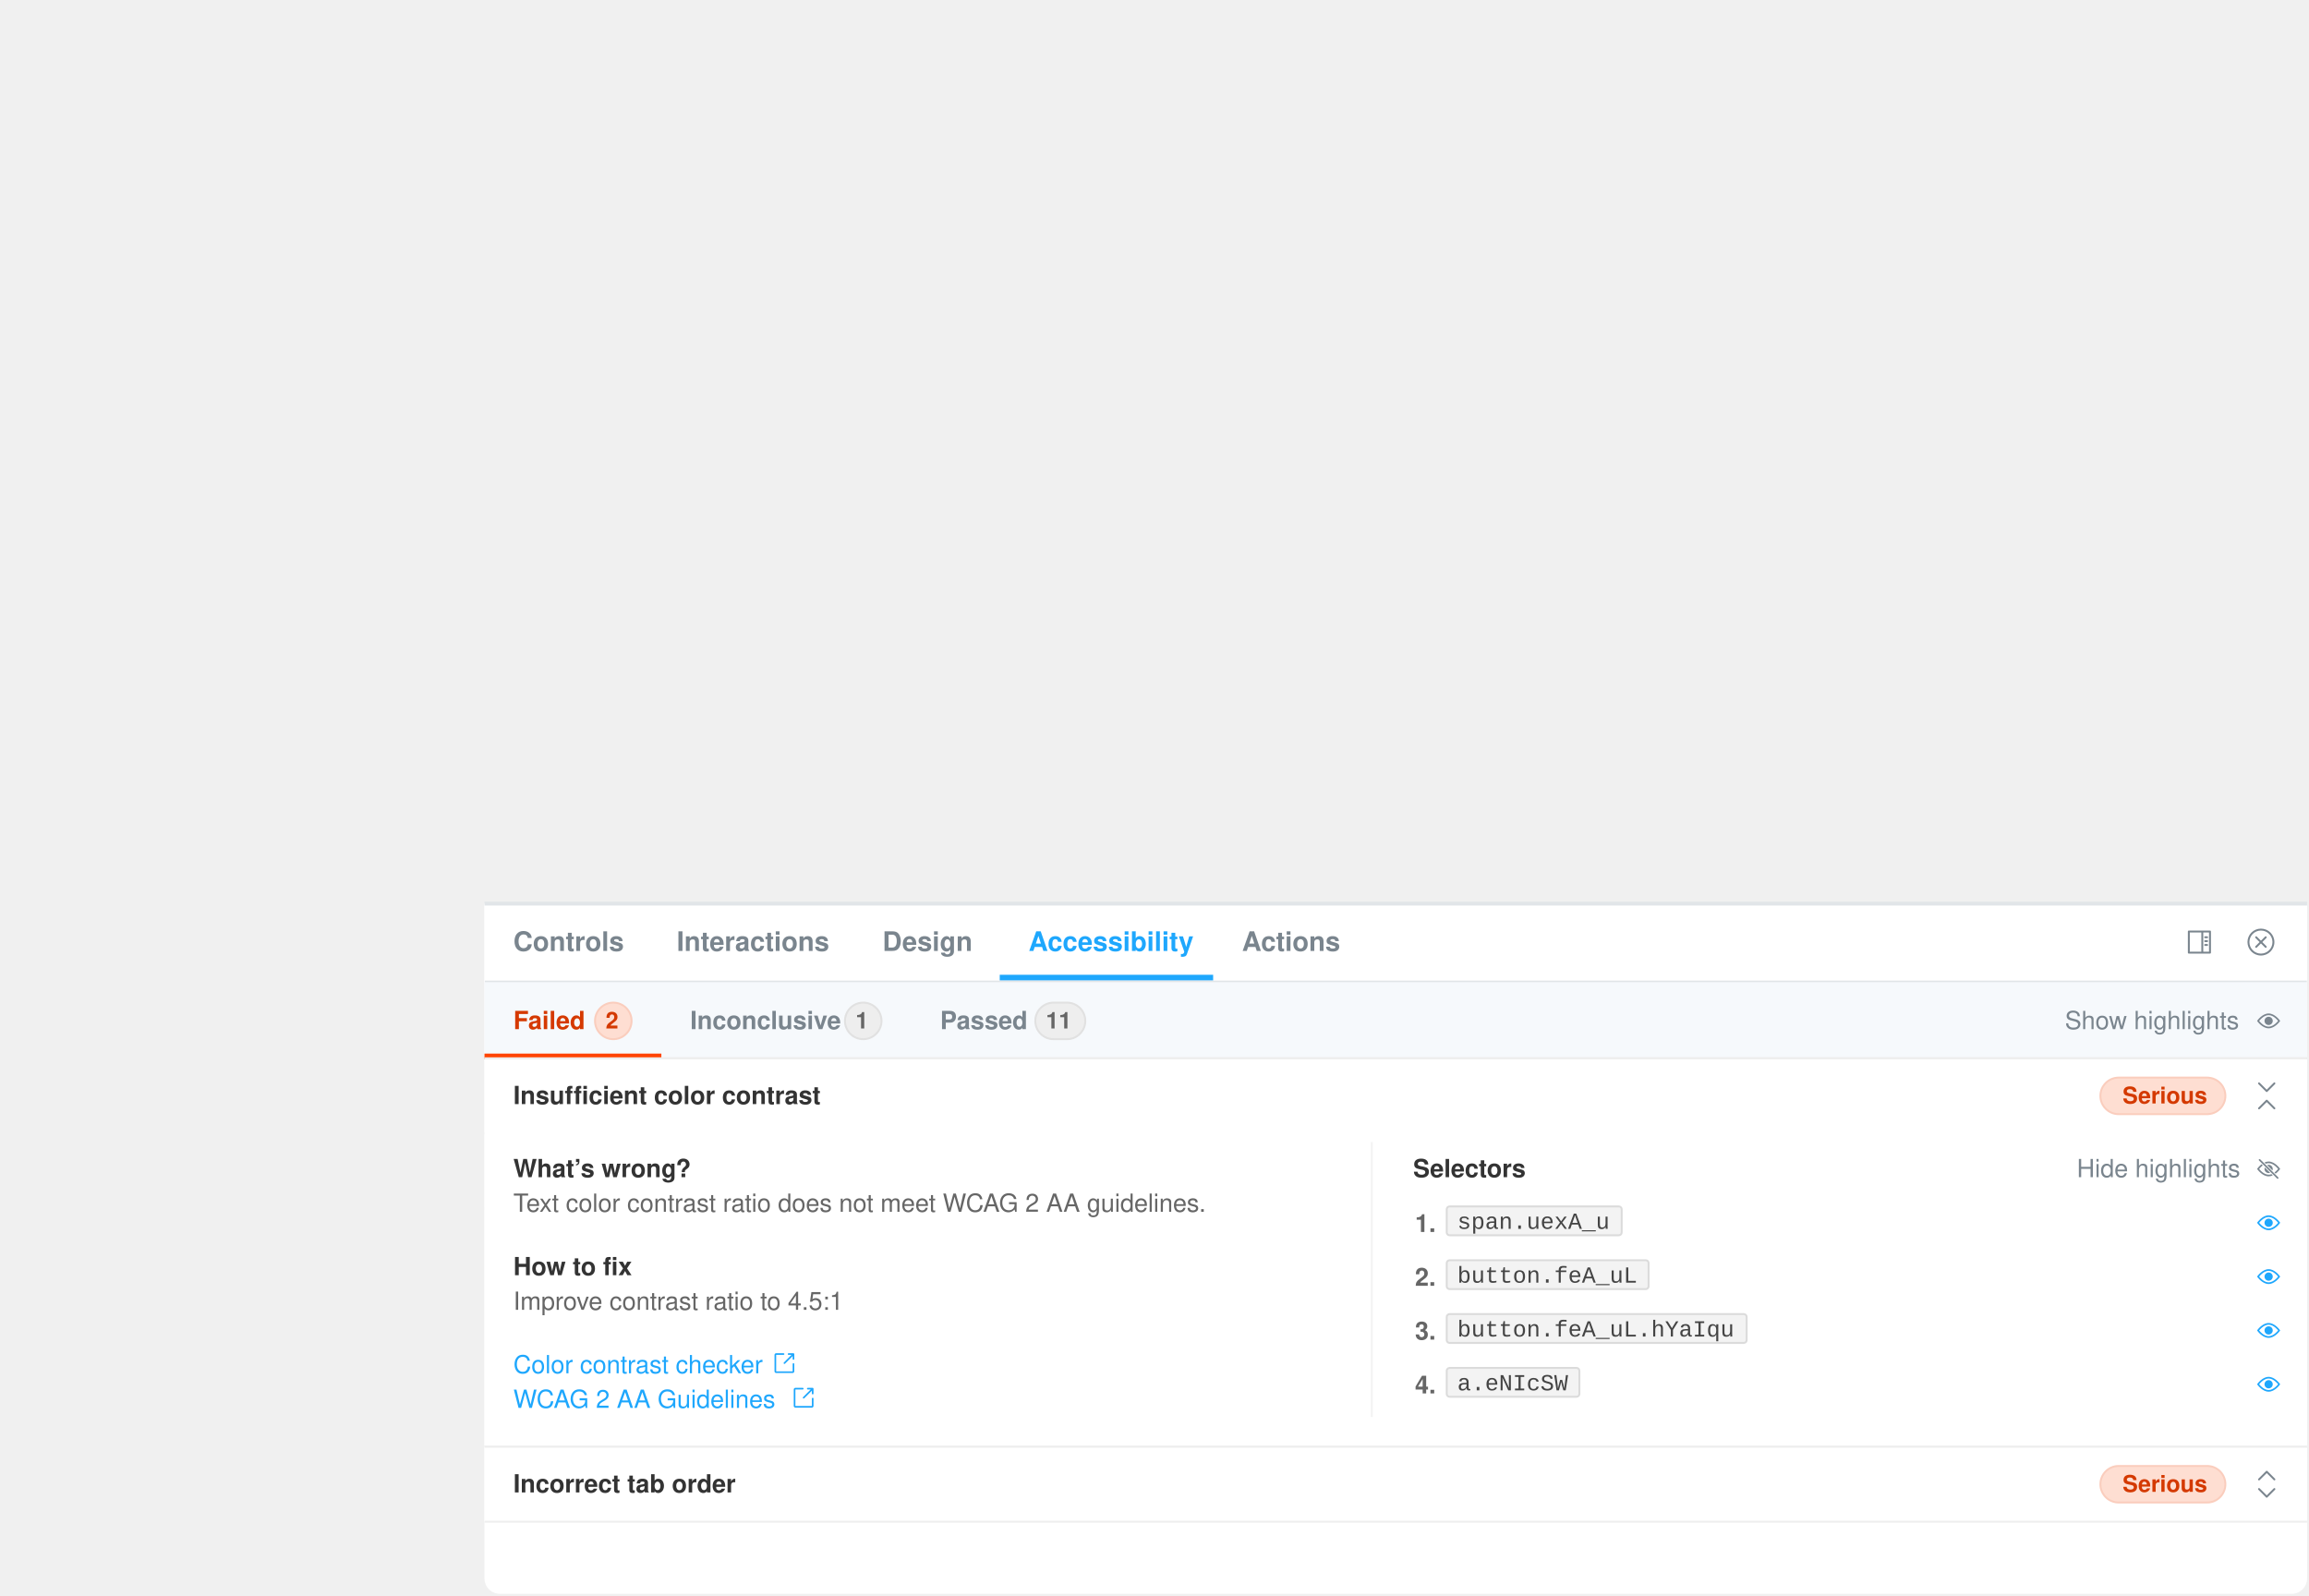
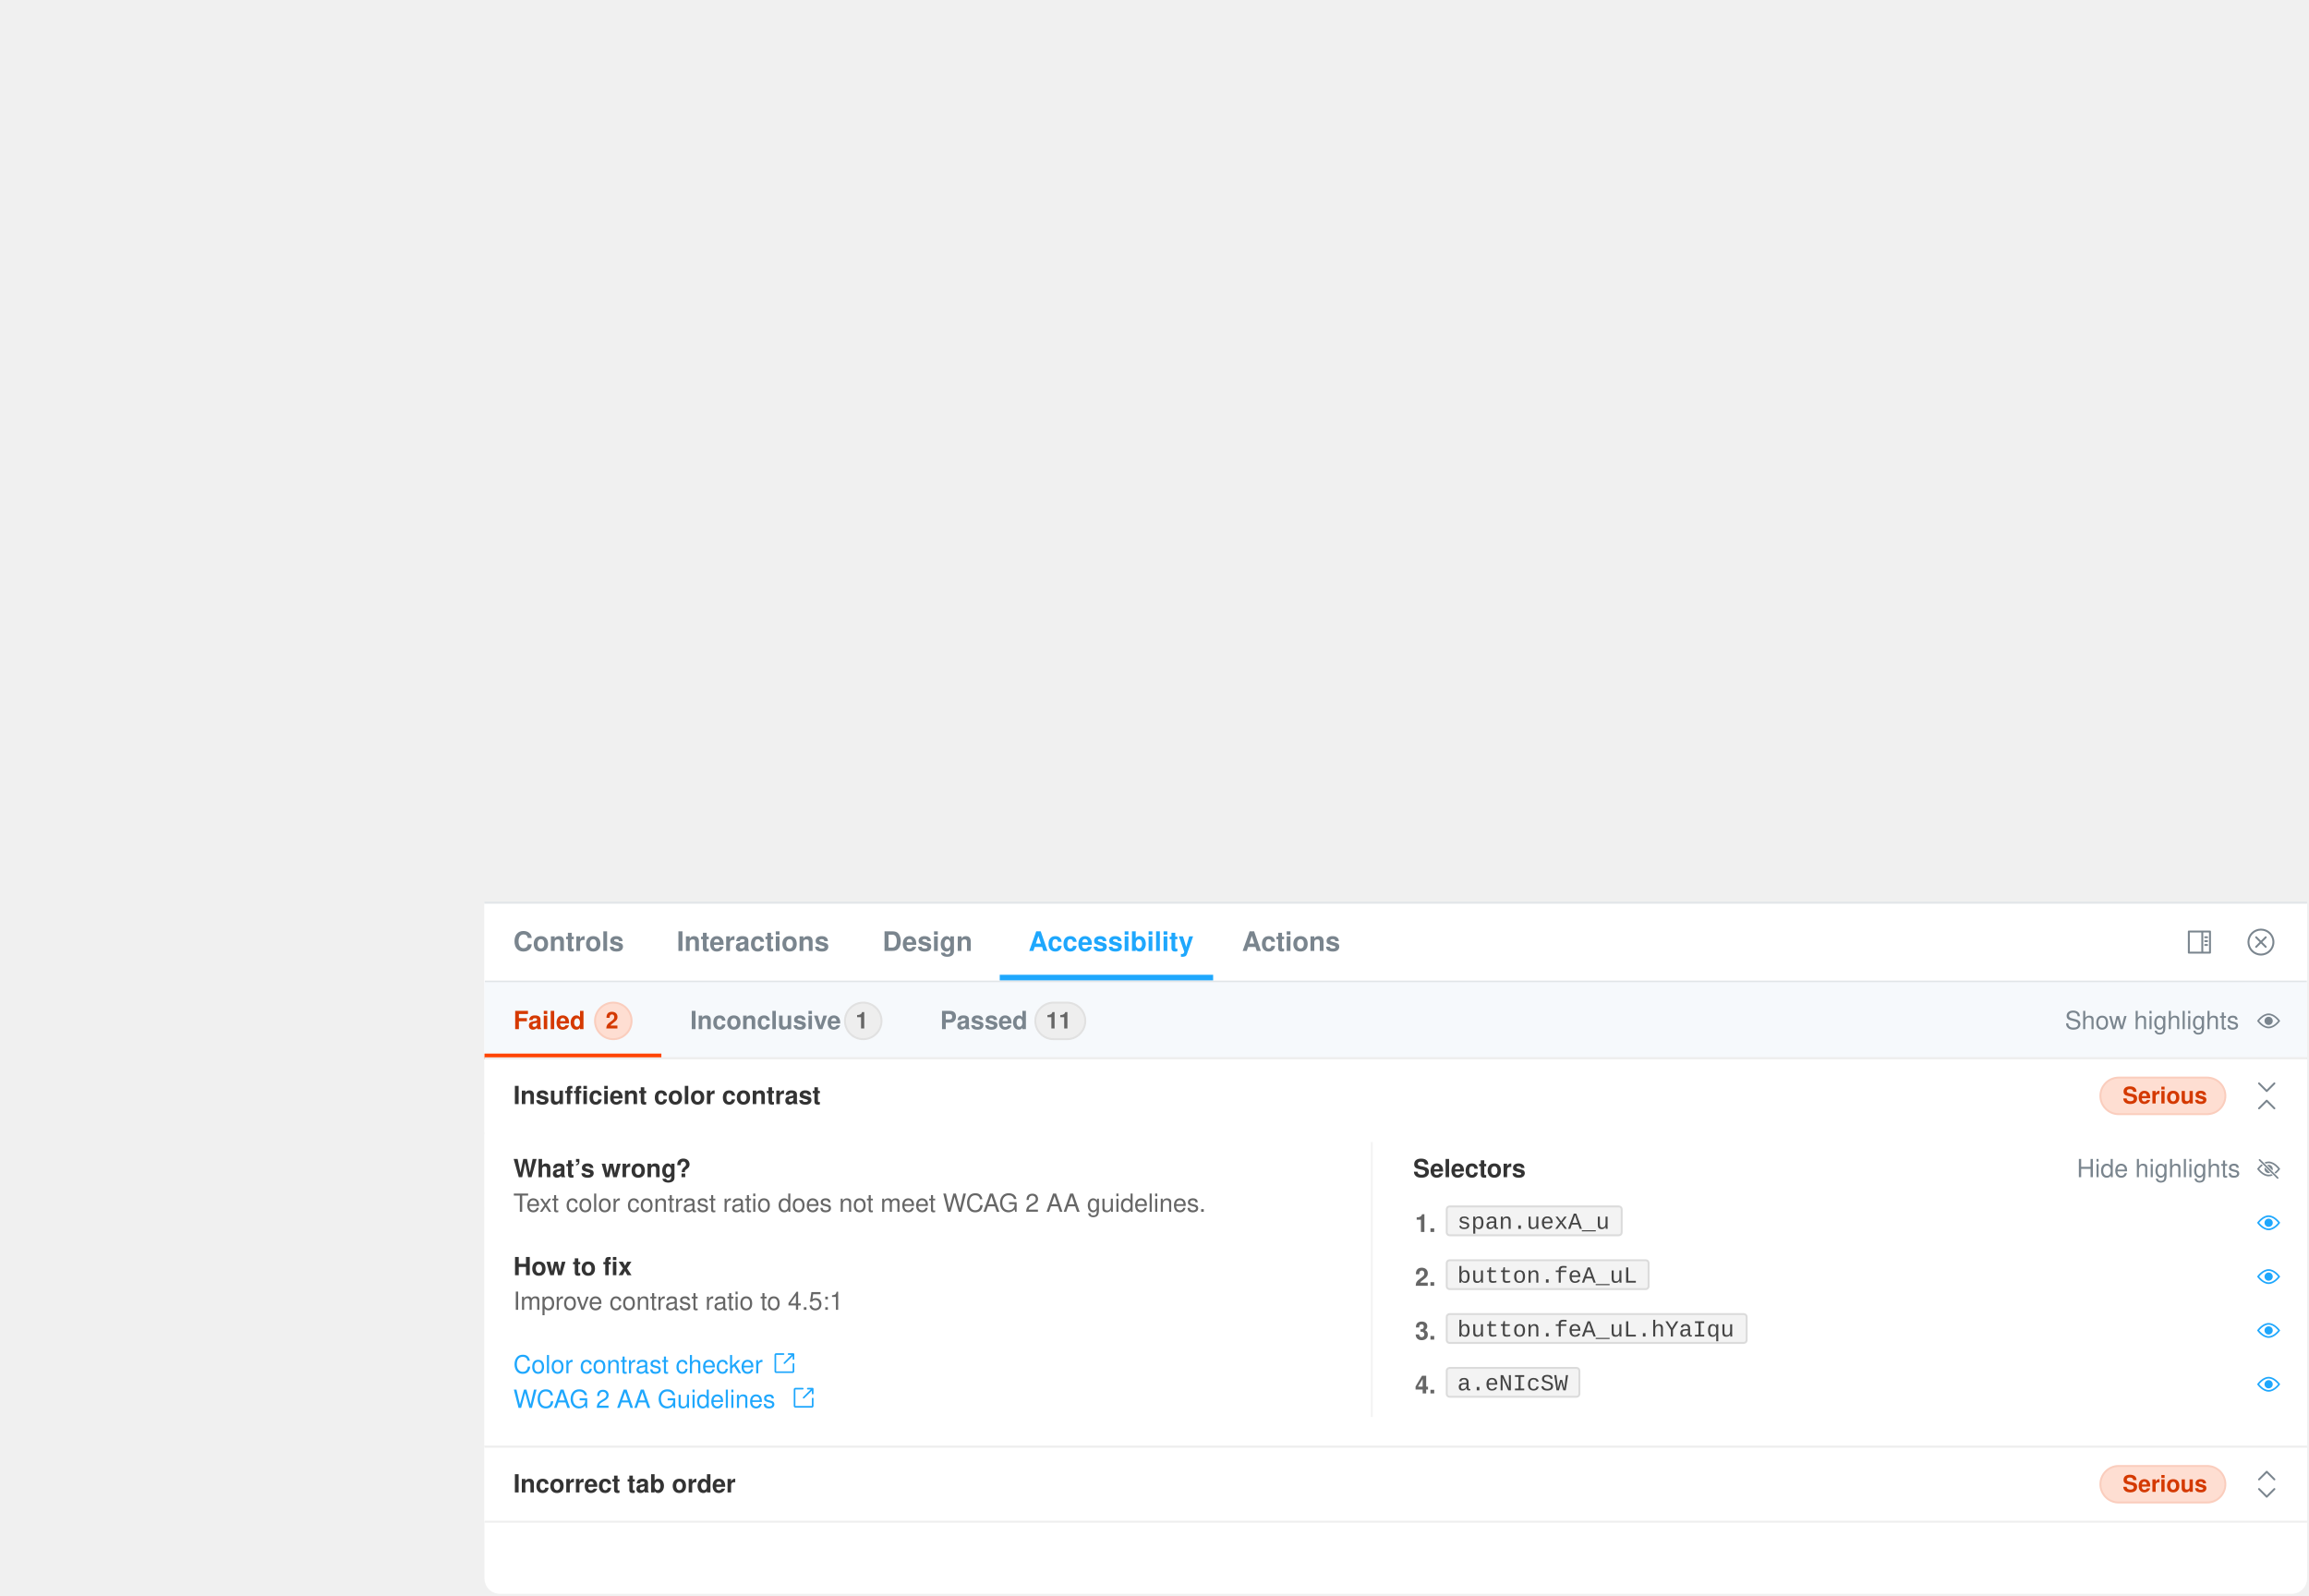
<svg xmlns="http://www.w3.org/2000/svg" width="1201" height="830" viewBox="0 0 1201 830" fill="none">
  <g clip-path="url(#clip0_5704_92790)">
    <g clip-path="url(#clip1_5704_92790)">
      <mask id="path-3-outside-2_5704_92790" maskUnits="userSpaceOnUse" x="252" y="469" width="948" height="360" fill="black">
        <rect fill="white" x="252" y="469" width="948" height="360" />
        <path d="M252 470H1200V821C1200 825.418 1196.42 829 1192 829H260C255.582 829 252 825.418 252 821V470Z" />
      </mask>
      <path d="M252 470H1200V821C1200 825.418 1196.42 829 1192 829H260C255.582 829 252 825.418 252 821V470Z" fill="white" />
      <mask id="path-5-inside-3_5704_92790" fill="white">
        <path d="M252 470H1200V511H252V470Z" />
      </mask>
      <path d="M252 470H1200V511H252V470Z" fill="white" />
      <text fill="#7A858E" xml:space="preserve" style="white-space: pre" font-family="'Nunito Sans', 'Helvetica Neue', Helvetica, Arial, sans-serif" font-size="14" font-weight="bold" letter-spacing="0em">
        <tspan x="267" y="494.606">Controls</tspan>
      </text>
      <text fill="#7A858E" xml:space="preserve" style="white-space: pre" font-family="'Nunito Sans', 'Helvetica Neue', Helvetica, Arial, sans-serif" font-size="14" font-weight="bold" letter-spacing="0em">
        <tspan x="352" y="494.606">Interactions</tspan>
      </text>
      <text fill="#7A858E" xml:space="preserve" style="white-space: pre" font-family="'Nunito Sans', 'Helvetica Neue', Helvetica, Arial, sans-serif" font-size="14" font-weight="bold" letter-spacing="0em">
        <tspan x="459" y="494.606">Design</tspan>
      </text>
      <text fill="#1EA7FD" xml:space="preserve" style="white-space: pre" font-family="'Nunito Sans', 'Helvetica Neue', Helvetica, Arial, sans-serif" font-size="14" font-weight="bold" letter-spacing="0em">
        <tspan x="535" y="494.606">Accessibility</tspan>
      </text>
      <rect x="520" y="507" width="111" height="3" fill="#1EA7FD" />
      <text fill="#7A858E" xml:space="preserve" style="white-space: pre" font-family="'Nunito Sans', 'Helvetica Neue', Helvetica, Arial, sans-serif" font-size="14" font-weight="bold" letter-spacing="0em">
        <tspan x="646" y="494.606">Actions</tspan>
      </text>
      <path d="M1146.5 487.504C1146.5 487.228 1146.72 487.004 1147 487.004H1148C1148.28 487.004 1148.5 487.228 1148.5 487.504C1148.5 487.78 1148.28 488.004 1148 488.004H1147C1146.72 488.004 1146.5 487.78 1146.5 487.504Z" fill="#7A858E" />
      <path d="M1147 489.004C1146.72 489.004 1146.5 489.228 1146.5 489.504C1146.5 489.78 1146.72 490.004 1147 490.004H1148C1148.28 490.004 1148.5 489.78 1148.5 489.504C1148.5 489.228 1148.28 489.004 1148 489.004H1147Z" fill="#7A858E" />
      <path d="M1146.5 491.504C1146.5 491.228 1146.72 491.004 1147 491.004H1148C1148.28 491.004 1148.5 491.228 1148.5 491.504C1148.5 491.78 1148.28 492.004 1148 492.004H1147C1146.72 492.004 1146.5 491.78 1146.5 491.504Z" fill="#7A858E" />
      <path fill-rule="evenodd" clip-rule="evenodd" d="M1138.5 496.004C1138.22 496.004 1138 495.78 1138 495.504V484.504C1138 484.228 1138.22 484.004 1138.5 484.004H1149.5C1149.78 484.004 1150 484.228 1150 484.504V495.504C1150 495.78 1149.78 496.004 1149.5 496.004H1138.5ZM1139 495.004V485.004H1145V495.004H1139ZM1146 485.004H1149V495.004H1146V485.004Z" fill="#7A858E" />
      <g clip-path="url(#clip2_5704_92790)">
        <path d="M1178.85 487.146C1179.05 487.342 1179.05 487.658 1178.85 487.854L1176.71 490L1178.85 492.146C1179.05 492.342 1179.05 492.658 1178.85 492.854C1178.66 493.049 1178.34 493.049 1178.15 492.854L1176 490.707L1173.85 492.854C1173.66 493.049 1173.34 493.049 1173.15 492.854C1172.95 492.658 1172.95 492.342 1173.15 492.146L1175.29 490L1173.15 487.854C1172.95 487.658 1172.95 487.342 1173.15 487.146C1173.34 486.951 1173.66 486.951 1173.85 487.146L1176 489.293L1178.15 487.146C1178.34 486.951 1178.66 486.951 1178.85 487.146Z" fill="#7A858E" />
        <path fill-rule="evenodd" clip-rule="evenodd" d="M1176 497C1179.87 497 1183 493.866 1183 490C1183 486.134 1179.87 483 1176 483C1172.13 483 1169 486.134 1169 490C1169 493.866 1172.13 497 1176 497ZM1176 496C1179.31 496 1182 493.314 1182 490C1182 486.686 1179.31 484 1176 484C1172.69 484 1170 486.686 1170 490C1170 493.314 1172.69 496 1176 496Z" fill="#7A858E" />
      </g>
      <path d="M1200 510H252V512H1200V510Z" fill="#E1E5E8" mask="url(#path-5-inside-3_5704_92790)" />
      <g clip-path="url(#clip3_5704_92790)">
        <rect width="948" height="40" transform="translate(252 511)" fill="#F6F9FC" />
        <rect x="252" y="550" width="948" height="1" fill="#DDDDDD" />
        <text fill="#D53900" xml:space="preserve" style="white-space: pre" font-family="'Nunito Sans', 'Helvetica Neue', Helvetica, Arial, sans-serif" font-size="13" font-weight="bold" letter-spacing="0em">
          <tspan x="267" y="535.277">Failed</tspan>
        </text>
        <rect x="309" y="521" width="20" height="20" rx="10" fill="#FEDED2" />
        <text fill="#D43900" xml:space="preserve" style="white-space: pre" font-family="'Nunito Sans', 'Helvetica Neue', Helvetica, Arial, sans-serif" font-size="12" font-weight="bold" letter-spacing="0em">
          <tspan x="315" y="534.948">2</tspan>
        </text>
        <rect x="309.5" y="521.5" width="19" height="19" rx="9.5" stroke="#D43900" stroke-opacity="0.1" />
        <rect x="252" y="548" width="92" height="3" fill="#FF4400" />
        <text fill="#7A858E" xml:space="preserve" style="white-space: pre" font-family="'Nunito Sans', 'Helvetica Neue', Helvetica, Arial, sans-serif" font-size="13" font-weight="bold" letter-spacing="0em">
          <tspan x="359" y="535.277">Inconclusive</tspan>
        </text>
        <rect x="439" y="521" width="20" height="20" rx="10" fill="#EEEEEE" />
        <text fill="#666666" xml:space="preserve" style="white-space: pre" font-family="'Nunito Sans', 'Helvetica Neue', Helvetica, Arial, sans-serif" font-size="12" font-weight="bold" letter-spacing="0em">
          <tspan x="445" y="534.948">1</tspan>
        </text>
        <rect x="439.5" y="521.5" width="19" height="19" rx="9.5" stroke="#666666" stroke-opacity="0.1" />
        <text fill="#7A858E" xml:space="preserve" style="white-space: pre" font-family="'Nunito Sans', 'Helvetica Neue', Helvetica, Arial, sans-serif" font-size="13" font-weight="bold" letter-spacing="0em">
          <tspan x="489" y="535.277">Passed</tspan>
        </text>
        <rect x="538" y="521" width="27" height="20" rx="10" fill="#EEEEEE" />
        <text fill="#666666" xml:space="preserve" style="white-space: pre" font-family="'Nunito Sans', 'Helvetica Neue', Helvetica, Arial, sans-serif" font-size="12" font-weight="bold" letter-spacing="0em">
          <tspan x="544" y="534.948">11</tspan>
        </text>
        <rect x="538.5" y="521.5" width="26" height="19" rx="9.5" stroke="#666666" stroke-opacity="0.1" />
        <text fill="#7A858E" xml:space="preserve" style="white-space: pre" font-family="'Nunito Sans', 'Helvetica Neue', Helvetica, Arial, sans-serif" font-size="13" letter-spacing="0em">
          <tspan x="1074.03" y="535.277">Show highlights</tspan>
        </text>
        <path d="M1180 533.143C1181.18 533.143 1182.14 532.184 1182.14 531C1182.14 529.817 1181.18 528.857 1180 528.857C1178.82 528.857 1177.86 529.817 1177.86 531C1177.86 532.184 1178.82 533.143 1180 533.143Z" fill="#7A858E" />
        <path fill-rule="evenodd" clip-rule="evenodd" d="M1186 531L1185.82 531.251C1185.72 531.398 1183.2 534.857 1180 534.857C1176.8 534.857 1174.28 531.398 1174.18 531.251L1174 531L1174.18 530.749C1174.28 530.602 1176.8 527.143 1180 527.143C1183.2 527.143 1185.72 530.602 1185.82 530.749L1186 531ZM1176.48 529.545C1175.82 530.109 1175.32 530.683 1175.07 531C1175.32 531.317 1175.82 531.891 1176.48 532.456C1177.46 533.289 1178.7 534 1180 534C1181.3 534 1182.54 533.289 1183.52 532.456C1184.18 531.891 1184.68 531.317 1184.93 531C1184.68 530.683 1184.18 530.109 1183.52 529.545C1182.54 528.712 1181.3 528 1180 528C1178.7 528 1177.46 528.712 1176.48 529.545Z" fill="#7A858E" />
      </g>
      <text fill="#333333" xml:space="preserve" style="white-space: pre" font-family="'Nunito Sans', 'Helvetica Neue', Helvetica, Arial, sans-serif" font-size="13" font-weight="bold" letter-spacing="0em">
        <tspan x="267" y="574.277">Insufficient color contrast</tspan>
      </text>
      <rect x="1092" y="560" width="66" height="20" rx="10" fill="#FEDED2" />
      <text fill="#D43900" xml:space="preserve" style="white-space: pre" font-family="'Nunito Sans', 'Helvetica Neue', Helvetica, Arial, sans-serif" font-size="12" font-weight="bold" letter-spacing="0em">
        <tspan x="1104" y="573.948">Serious</tspan>
      </text>
      <rect x="1092.5" y="560.5" width="65" height="19" rx="9.5" stroke="#D43900" stroke-opacity="0.1" />
      <path d="M1179.35 563.146L1183.35 567.146C1183.55 567.342 1183.55 567.658 1183.35 567.854C1183.16 568.049 1182.84 568.049 1182.65 567.854L1179 564.207L1175.35 567.854C1175.16 568.049 1174.84 568.049 1174.65 567.854C1174.45 567.658 1174.45 567.342 1174.65 567.146L1178.65 563.146C1178.84 562.951 1179.16 562.951 1179.35 563.146Z" fill="#7A858E" />
      <path d="M1183.35 572.146C1183.55 572.342 1183.55 572.658 1183.35 572.854L1179.35 576.854C1179.16 577.049 1178.84 577.049 1178.65 576.854L1174.65 572.854C1174.45 572.658 1174.45 572.342 1174.65 572.146C1174.84 571.951 1175.16 571.951 1175.35 572.146L1179 575.793L1182.65 572.146C1182.84 571.951 1183.16 571.951 1183.35 572.146Z" fill="#7A858E" />
      <rect x="251.5" y="550.5" width="949" height="39" stroke="#EEEEEE" />
      <text fill="#333333" xml:space="preserve" style="white-space: pre" font-family="'Nunito Sans', 'Helvetica Neue', Helvetica, Arial, sans-serif" font-size="13" font-weight="bold" letter-spacing="0em">
        <tspan x="267" y="613.277">Incorrect tab order</tspan>
      </text>
      <rect x="1092" y="599" width="66" height="20" rx="10" fill="#FEDED2" />
      <text fill="#D43900" xml:space="preserve" style="white-space: pre" font-family="'Nunito Sans', 'Helvetica Neue', Helvetica, Arial, sans-serif" font-size="12" font-weight="bold" letter-spacing="0em">
        <tspan x="1104" y="612.948">Serious</tspan>
      </text>
      <rect x="1092.5" y="599.5" width="65" height="19" rx="9.5" stroke="#D43900" stroke-opacity="0.1" />
      <path d="M1179.35 602.146L1183.35 606.146C1183.55 606.342 1183.55 606.658 1183.35 606.854C1183.16 607.049 1182.84 607.049 1182.65 606.854L1179 603.207L1175.35 606.854C1175.16 607.049 1174.84 607.049 1174.65 606.854C1174.45 606.658 1174.45 606.342 1174.65 606.146L1178.65 602.146C1178.84 601.951 1179.16 601.951 1179.35 602.146Z" fill="#7A858E" />
      <path d="M1183.35 611.146C1183.55 611.342 1183.55 611.658 1183.35 611.854L1179.35 615.854C1179.16 616.049 1178.84 616.049 1178.65 615.854L1174.65 611.854C1174.45 611.658 1174.45 611.342 1174.65 611.146C1174.84 610.951 1175.16 610.951 1175.35 611.146L1179 614.793L1182.65 611.146C1182.84 610.951 1183.16 610.951 1183.35 611.146Z" fill="#7A858E" />
      <rect x="251.5" y="589.5" width="949" height="39" stroke="#EEEEEE" />
      <g clip-path="url(#clip4_5704_92790)">
        <rect x="252" y="551" width="948" height="201" fill="white" />
        <text fill="#333333" xml:space="preserve" style="white-space: pre" font-family="'Nunito Sans', 'Helvetica Neue', Helvetica, Arial, sans-serif" font-size="13" font-weight="bold" letter-spacing="0em">
          <tspan x="267" y="574.277">Insufficient color contrast</tspan>
        </text>
        <rect x="1092" y="560" width="66" height="20" rx="10" fill="#FEDED2" />
        <text fill="#D43900" xml:space="preserve" style="white-space: pre" font-family="'Nunito Sans', 'Helvetica Neue', Helvetica, Arial, sans-serif" font-size="12" font-weight="bold" letter-spacing="0em">
          <tspan x="1104" y="573.948">Serious</tspan>
        </text>
        <rect x="1092.5" y="560.5" width="65" height="19" rx="9.5" stroke="#D43900" stroke-opacity="0.1" />
        <path d="M1175.35 563.146C1175.16 562.951 1174.84 562.951 1174.65 563.146C1174.45 563.342 1174.45 563.658 1174.65 563.854L1178.65 567.854C1178.84 568.049 1179.16 568.049 1179.35 567.854L1183.35 563.854C1183.55 563.658 1183.55 563.342 1183.35 563.146C1183.16 562.951 1182.84 562.951 1182.65 563.146L1179 566.793L1175.35 563.146Z" fill="#7A858E" />
        <path d="M1178.65 572.146C1178.84 571.951 1179.16 571.951 1179.35 572.146L1183.35 576.146C1183.55 576.342 1183.55 576.658 1183.35 576.854C1183.16 577.049 1182.84 577.049 1182.65 576.854L1179 573.207L1175.35 576.854C1175.16 577.049 1174.84 577.049 1174.65 576.854C1174.45 576.658 1174.45 576.342 1174.65 576.146L1178.65 572.146Z" fill="#7A858E" />
        <text fill="#666666" xml:space="preserve" style="white-space: pre" font-family="'Nunito Sans', 'Helvetica Neue', Helvetica, Arial, sans-serif" font-size="13" letter-spacing="0em">
          <tspan x="267" y="630.277">Text color contrast ratio does not meet WCAG 2 AA guidelines.</tspan>
        </text>
        <text fill="#333333" xml:space="preserve" style="white-space: pre" font-family="'Nunito Sans', 'Helvetica Neue', Helvetica, Arial, sans-serif" font-size="13" font-weight="bold" letter-spacing="0em">
          <tspan x="267" y="612.277">What’s wrong?</tspan>
        </text>
        <text fill="#666666" xml:space="preserve" style="white-space: pre" font-family="'Nunito Sans', 'Helvetica Neue', Helvetica, Arial, sans-serif" font-size="13" letter-spacing="0em">
          <tspan x="267" y="681.277">Improve contrast ratio to 4.5:1</tspan>
        </text>
        <text fill="#333333" xml:space="preserve" style="white-space: pre" font-family="'Nunito Sans', 'Helvetica Neue', Helvetica, Arial, sans-serif" font-size="13" font-weight="bold" letter-spacing="0em">
          <tspan x="267" y="663.277">How to fix</tspan>
        </text>
        <text fill="#1EA7FD" xml:space="preserve" style="white-space: pre" font-family="'Nunito Sans', 'Helvetica Neue', Helvetica, Arial, sans-serif" font-size="13" letter-spacing="0em">
          <tspan x="267" y="714.277">Color contrast checker</tspan>
        </text>
        <g clip-path="url(#clip5_5704_92790)">
          <path d="M403.715 703.86C403.241 703.86 402.857 704.244 402.857 704.717V713.289C402.857 713.762 403.241 714.146 403.715 714.146H412.286C412.759 714.146 413.143 713.762 413.143 713.289V709.432C413.143 709.195 412.951 709.003 412.715 709.003C412.478 709.003 412.286 709.195 412.286 709.432V713.289H403.715V704.717L407.572 704.717C407.808 704.717 408 704.526 408 704.289C408 704.052 407.808 703.86 407.572 703.86H403.715Z" fill="#1EA7FD" />
          <path d="M408.303 709.306L412.286 705.324V706.86C412.286 707.097 412.478 707.289 412.715 707.289C412.951 707.289 413.143 707.097 413.143 706.86V704.289C413.143 704.052 412.951 703.86 412.715 703.86H410.143C409.906 703.86 409.715 704.052 409.715 704.289C409.715 704.526 409.906 704.717 410.143 704.717H411.68L407.697 708.7C407.53 708.868 407.53 709.139 407.697 709.306C407.865 709.474 408.136 709.474 408.303 709.306Z" fill="#1EA7FD" />
        </g>
        <text fill="#1EA7FD" xml:space="preserve" style="white-space: pre" font-family="'Nunito Sans', 'Helvetica Neue', Helvetica, Arial, sans-serif" font-size="13" letter-spacing="0em">
          <tspan x="267" y="732.277">WCAG 2 AA Guidelines</tspan>
        </text>
        <g clip-path="url(#clip6_5704_92790)">
          <path d="M413.715 721.86C413.241 721.86 412.857 722.244 412.857 722.717V731.289C412.857 731.762 413.241 732.146 413.715 732.146H422.286C422.759 732.146 423.143 731.762 423.143 731.289V727.432C423.143 727.195 422.951 727.003 422.715 727.003C422.478 727.003 422.286 727.195 422.286 727.432V731.289H413.715V722.717L417.572 722.717C417.808 722.717 418 722.526 418 722.289C418 722.052 417.808 721.86 417.572 721.86H413.715Z" fill="#1EA7FD" />
          <path d="M418.303 727.306L422.286 723.324V724.86C422.286 725.097 422.478 725.289 422.715 725.289C422.951 725.289 423.143 725.097 423.143 724.86V722.289C423.143 722.052 422.951 721.86 422.715 721.86H420.143C419.906 721.86 419.715 722.052 419.715 722.289C419.715 722.526 419.906 722.717 420.143 722.717H421.68L417.697 726.7C417.53 726.868 417.53 727.139 417.697 727.306C417.865 727.474 418.136 727.474 418.303 727.306Z" fill="#1EA7FD" />
        </g>
        <rect x="713" y="594" width="1" height="143" fill="black" fill-opacity="0.05" />
        <g clip-path="url(#clip7_5704_92790)">
          <path d="M1175.59 602.982C1175.42 602.815 1175.15 602.815 1174.98 602.982C1174.82 603.15 1174.82 603.421 1174.98 603.589L1184.41 613.017C1184.58 613.184 1184.85 613.184 1185.02 613.017C1185.18 612.85 1185.18 612.578 1185.02 612.411L1175.59 602.982Z" fill="#7A858E" />
          <path d="M1183.52 609.455C1183.37 609.584 1183.21 609.71 1183.04 609.831L1183.66 610.444C1184.94 609.469 1185.76 608.334 1185.82 608.251L1186 608L1185.82 607.749C1185.72 607.602 1183.2 604.143 1180 604.143C1179.24 604.143 1178.51 604.339 1177.85 604.64L1178.51 605.294C1178.99 605.11 1179.49 605 1180 605C1181.3 605 1182.54 605.711 1183.52 606.544C1184.18 607.109 1184.68 607.682 1184.93 608C1184.68 608.317 1184.18 608.891 1183.52 609.455Z" fill="#7A858E" />
          <path d="M1174.18 607.749C1174.24 607.666 1175.06 606.531 1176.34 605.556L1176.96 606.168C1176.79 606.289 1176.63 606.415 1176.48 606.544C1175.82 607.109 1175.32 607.682 1175.07 608C1175.32 608.317 1175.82 608.891 1176.48 609.455C1177.46 610.288 1178.7 611 1180 611C1180.51 611 1181.01 610.89 1181.49 610.705L1182.15 611.36C1181.49 611.661 1180.76 611.857 1180 611.857C1176.8 611.857 1174.28 608.398 1174.18 608.251L1174 608L1174.18 607.749Z" fill="#7A858E" />
          <path d="M1177.86 608C1177.86 607.723 1177.91 607.459 1178 607.217L1180.78 609.995C1180.54 610.09 1180.28 610.143 1180 610.143C1178.82 610.143 1177.86 609.183 1177.86 608Z" fill="#7A858E" />
          <path d="M1182 608.783L1179.22 606.005C1179.46 605.909 1179.72 605.857 1180 605.857C1181.18 605.857 1182.14 606.816 1182.14 608C1182.14 608.276 1182.09 608.54 1182 608.783Z" fill="#7A858E" />
        </g>
        <text fill="#333333" xml:space="preserve" style="white-space: pre" font-family="'Nunito Sans', 'Helvetica Neue', Helvetica, Arial, sans-serif" font-size="13" font-weight="bold" letter-spacing="0em">
          <tspan x="735" y="612.277">Selectors</tspan>
        </text>
        <text fill="#7A858E" xml:space="preserve" style="white-space: pre" font-family="'Nunito Sans', 'Helvetica Neue', Helvetica, Arial, sans-serif" font-size="13" letter-spacing="0em">
          <tspan x="1080.22" y="612.277">Hide highlights</tspan>
        </text>
        <text fill="#666666" xml:space="preserve" style="white-space: pre" font-family="'Nunito Sans', 'Helvetica Neue', Helvetica, Arial, sans-serif" font-size="13" font-weight="bold" letter-spacing="0em">
          <tspan x="735.98" y="640.777">1.</tspan>
        </text>
        <rect x="752" y="627" width="92" height="16" rx="2" fill="#F3F3F3" />
        <text fill="#444444" xml:space="preserve" style="white-space: pre" font-family="'SFMono-Regular', Consolas, 'Liberation Mono', Menlo, Courier, monospace" font-size="12" letter-spacing="0em">
          <tspan x="758" y="639.154">span.uexA_u</tspan>
        </text>
        <rect x="752.5" y="627.5" width="91" height="15" rx="1.5" stroke="black" stroke-opacity="0.1" />
        <path d="M1180 638.143C1181.18 638.143 1182.14 637.184 1182.14 636C1182.14 634.817 1181.18 633.857 1180 633.857C1178.82 633.857 1177.86 634.817 1177.86 636C1177.86 637.184 1178.82 638.143 1180 638.143Z" fill="#1EA7FD" />
        <path fill-rule="evenodd" clip-rule="evenodd" d="M1186 636L1185.82 636.251C1185.72 636.398 1183.2 639.857 1180 639.857C1176.8 639.857 1174.28 636.398 1174.18 636.251L1174 636L1174.18 635.749C1174.28 635.602 1176.8 632.143 1180 632.143C1183.2 632.143 1185.72 635.602 1185.82 635.749L1186 636ZM1176.48 634.545C1175.82 635.109 1175.32 635.683 1175.07 636C1175.32 636.317 1175.82 636.891 1176.48 637.456C1177.46 638.289 1178.7 639 1180 639C1181.3 639 1182.54 638.289 1183.52 637.456C1184.18 636.891 1184.68 636.317 1184.93 636C1184.68 635.683 1184.18 635.109 1183.52 634.545C1182.54 633.712 1181.3 633 1180 633C1178.7 633 1177.46 633.712 1176.48 634.545Z" fill="#1EA7FD" />
        <text fill="#666666" xml:space="preserve" style="white-space: pre" font-family="'Nunito Sans', 'Helvetica Neue', Helvetica, Arial, sans-serif" font-size="13" font-weight="bold" letter-spacing="0em">
          <tspan x="735.968" y="668.777">2.</tspan>
        </text>
        <rect x="752" y="655" width="106" height="16" rx="2" fill="#F3F3F3" />
        <text fill="#444444" xml:space="preserve" style="white-space: pre" font-family="'SFMono-Regular', Consolas, 'Liberation Mono', Menlo, Courier, monospace" font-size="12" letter-spacing="0em">
          <tspan x="758" y="667.154">button.feA_uL</tspan>
        </text>
        <rect x="752.5" y="655.5" width="105" height="15" rx="1.5" stroke="black" stroke-opacity="0.1" />
        <path d="M1180 666.143C1181.18 666.143 1182.14 665.184 1182.14 664C1182.14 662.817 1181.18 661.857 1180 661.857C1178.82 661.857 1177.86 662.817 1177.86 664C1177.86 665.184 1178.82 666.143 1180 666.143Z" fill="#1EA7FD" />
        <path fill-rule="evenodd" clip-rule="evenodd" d="M1186 664L1185.82 664.251C1185.72 664.398 1183.2 667.857 1180 667.857C1176.8 667.857 1174.28 664.398 1174.18 664.251L1174 664L1174.18 663.749C1174.28 663.602 1176.8 660.143 1180 660.143C1183.2 660.143 1185.72 663.602 1185.82 663.749L1186 664ZM1176.48 662.545C1175.82 663.109 1175.32 663.683 1175.07 664C1175.32 664.317 1175.82 664.891 1176.48 665.456C1177.46 666.289 1178.7 667 1180 667C1181.3 667 1182.54 666.289 1183.52 665.456C1184.18 664.891 1184.68 664.317 1184.93 664C1184.68 663.683 1184.18 663.109 1183.52 662.545C1182.54 661.712 1181.3 661 1180 661C1178.7 661 1177.46 661.712 1176.48 662.545Z" fill="#1EA7FD" />
        <text fill="#666666" xml:space="preserve" style="white-space: pre" font-family="'Nunito Sans', 'Helvetica Neue', Helvetica, Arial, sans-serif" font-size="13" font-weight="bold" letter-spacing="0em">
          <tspan x="735.98" y="696.777">3.</tspan>
        </text>
        <rect x="752" y="683" width="157" height="16" rx="2" fill="#F3F3F3" />
        <text fill="#444444" xml:space="preserve" style="white-space: pre" font-family="'SFMono-Regular', Consolas, 'Liberation Mono', Menlo, Courier, monospace" font-size="12" letter-spacing="0em">
          <tspan x="758" y="695.154">button.feA_uL.hYaIqu</tspan>
        </text>
        <rect x="752.5" y="683.5" width="156" height="15" rx="1.5" stroke="black" stroke-opacity="0.1" />
        <path d="M1180 694.143C1181.18 694.143 1182.14 693.184 1182.14 692C1182.14 690.817 1181.18 689.857 1180 689.857C1178.82 689.857 1177.86 690.817 1177.86 692C1177.86 693.184 1178.82 694.143 1180 694.143Z" fill="#1EA7FD" />
        <path fill-rule="evenodd" clip-rule="evenodd" d="M1186 692L1185.82 692.251C1185.72 692.398 1183.2 695.857 1180 695.857C1176.8 695.857 1174.28 692.398 1174.18 692.251L1174 692L1174.18 691.749C1174.28 691.602 1176.8 688.143 1180 688.143C1183.2 688.143 1185.72 691.602 1185.82 691.749L1186 692ZM1176.48 690.545C1175.82 691.109 1175.32 691.683 1175.07 692C1175.32 692.317 1175.82 692.891 1176.48 693.456C1177.46 694.289 1178.7 695 1180 695C1181.3 695 1182.54 694.289 1183.52 693.456C1184.18 692.891 1184.68 692.317 1184.93 692C1184.68 691.683 1184.18 691.109 1183.52 690.545C1182.54 689.712 1181.3 689 1180 689C1178.7 689 1177.46 689.712 1176.48 690.545Z" fill="#1EA7FD" />
        <text fill="#666666" xml:space="preserve" style="white-space: pre" font-family="'Nunito Sans', 'Helvetica Neue', Helvetica, Arial, sans-serif" font-size="13" font-weight="bold" letter-spacing="0em">
          <tspan x="735.98" y="724.777">4.</tspan>
        </text>
        <rect x="752" y="711" width="70" height="16" rx="2" fill="#F3F3F3" />
        <text fill="#444444" xml:space="preserve" style="white-space: pre" font-family="'SFMono-Regular', Consolas, 'Liberation Mono', Menlo, Courier, monospace" font-size="12" letter-spacing="0em">
          <tspan x="758" y="723.154">a.eNIcSW</tspan>
        </text>
        <rect x="752.5" y="711.5" width="69" height="15" rx="1.5" stroke="black" stroke-opacity="0.1" />
        <path d="M1180 722.143C1181.18 722.143 1182.14 721.184 1182.14 720C1182.14 718.817 1181.18 717.857 1180 717.857C1178.82 717.857 1177.86 718.817 1177.86 720C1177.86 721.184 1178.82 722.143 1180 722.143Z" fill="#1EA7FD" />
        <path fill-rule="evenodd" clip-rule="evenodd" d="M1186 720L1185.82 720.251C1185.72 720.398 1183.2 723.857 1180 723.857C1176.8 723.857 1174.28 720.398 1174.18 720.251L1174 720L1174.18 719.749C1174.28 719.602 1176.8 716.143 1180 716.143C1183.2 716.143 1185.72 719.602 1185.82 719.749L1186 720ZM1176.48 718.545C1175.82 719.109 1175.32 719.683 1175.07 720C1175.32 720.317 1175.82 720.891 1176.48 721.456C1177.46 722.289 1178.7 723 1180 723C1181.3 723 1182.54 722.289 1183.52 721.456C1184.18 720.891 1184.68 720.317 1184.93 720C1184.68 719.683 1184.18 719.109 1183.52 718.545C1182.54 717.712 1181.3 717 1180 717C1178.7 717 1177.46 717.712 1176.48 718.545Z" fill="#1EA7FD" />
      </g>
      <rect x="251.5" y="550.5" width="949" height="202" stroke="#EEEEEE" />
      <rect x="251.5" y="752.5" width="949" height="39" fill="white" />
      <text fill="#333333" xml:space="preserve" style="white-space: pre" font-family="'Nunito Sans', 'Helvetica Neue', Helvetica, Arial, sans-serif" font-size="13" font-weight="bold" letter-spacing="0em">
        <tspan x="267" y="776.277">Incorrect tab order</tspan>
      </text>
      <rect x="1092" y="762" width="66" height="20" rx="10" fill="#FEDED2" />
      <text fill="#D43900" xml:space="preserve" style="white-space: pre" font-family="'Nunito Sans', 'Helvetica Neue', Helvetica, Arial, sans-serif" font-size="12" font-weight="bold" letter-spacing="0em">
        <tspan x="1104" y="775.948">Serious</tspan>
      </text>
      <rect x="1092.5" y="762.5" width="65" height="19" rx="9.5" stroke="#D43900" stroke-opacity="0.1" />
      <path d="M1179.35 765.146L1183.35 769.146C1183.55 769.342 1183.55 769.658 1183.35 769.854C1183.16 770.049 1182.84 770.049 1182.65 769.854L1179 766.207L1175.35 769.854C1175.16 770.049 1174.84 770.049 1174.65 769.854C1174.45 769.658 1174.45 769.342 1174.65 769.146L1178.65 765.146C1178.84 764.951 1179.16 764.951 1179.35 765.146Z" fill="#7A858E" />
      <path d="M1183.35 774.146C1183.55 774.342 1183.55 774.658 1183.35 774.854L1179.35 778.854C1179.16 779.049 1178.84 779.049 1178.65 778.854L1174.65 774.854C1174.45 774.658 1174.45 774.342 1174.65 774.146C1174.84 773.951 1175.16 773.951 1175.35 774.146L1179 777.793L1182.65 774.146C1182.84 773.951 1183.16 773.951 1183.35 774.146Z" fill="#7A858E" />
      <rect x="251.5" y="752.5" width="949" height="39" stroke="#EEEEEE" />
    </g>
-     <path d="M252 469H1200V471H252V469ZM1200 829H252H1200ZM252 829V470V829ZM1200 470V829V470Z" fill="#E1E5E8" mask="url(#path-3-outside-2_5704_92790)" />
+     <path d="M252 469H1200V470H252V469ZM1200 829H252H1200ZM252 829V470V829ZM1200 470V829V470Z" fill="#E1E5E8" mask="url(#path-3-outside-2_5704_92790)" />
  </g>
-   <path d="M252 469H1200V471H252V469ZM1200 829H252H1200ZM252 829V470V829ZM1200 470V829V470Z" fill="#E1E5E8" mask="url(#path-1-inside-1_5704_92790)" />
+   <path d="M252 469H1200V470H252V469ZM1200 829H252H1200ZM252 829V470V829ZM1200 470V829V470Z" fill="#E1E5E8" mask="url(#path-1-inside-1_5704_92790)" />
  <defs>
    <clipPath id="clip0_5704_92790">
      <path d="M252 470H1200V821C1200 825.418 1196.42 829 1192 829H260C255.582 829 252 825.418 252 821V470Z" fill="white" />
    </clipPath>
    <clipPath id="clip1_5704_92790">
      <path d="M252 470H1200V821C1200 825.418 1196.42 829 1192 829H260C255.582 829 252 825.418 252 821V470Z" fill="white" />
    </clipPath>
    <clipPath id="clip2_5704_92790">
      <rect width="14" height="14" fill="white" transform="translate(1169 483)" />
    </clipPath>
    <clipPath id="clip3_5704_92790">
      <rect width="948" height="40" fill="white" transform="translate(252 511)" />
    </clipPath>
    <clipPath id="clip4_5704_92790">
      <rect x="252" y="551" width="948" height="201" fill="white" />
    </clipPath>
    <clipPath id="clip5_5704_92790">
      <rect width="12" height="12" fill="white" transform="translate(402 703)" />
    </clipPath>
    <clipPath id="clip6_5704_92790">
      <rect width="12" height="12" fill="white" transform="translate(412 721)" />
    </clipPath>
    <clipPath id="clip7_5704_92790">
      <rect width="12" height="12" fill="white" transform="translate(1174 602)" />
    </clipPath>
  </defs>
</svg>
